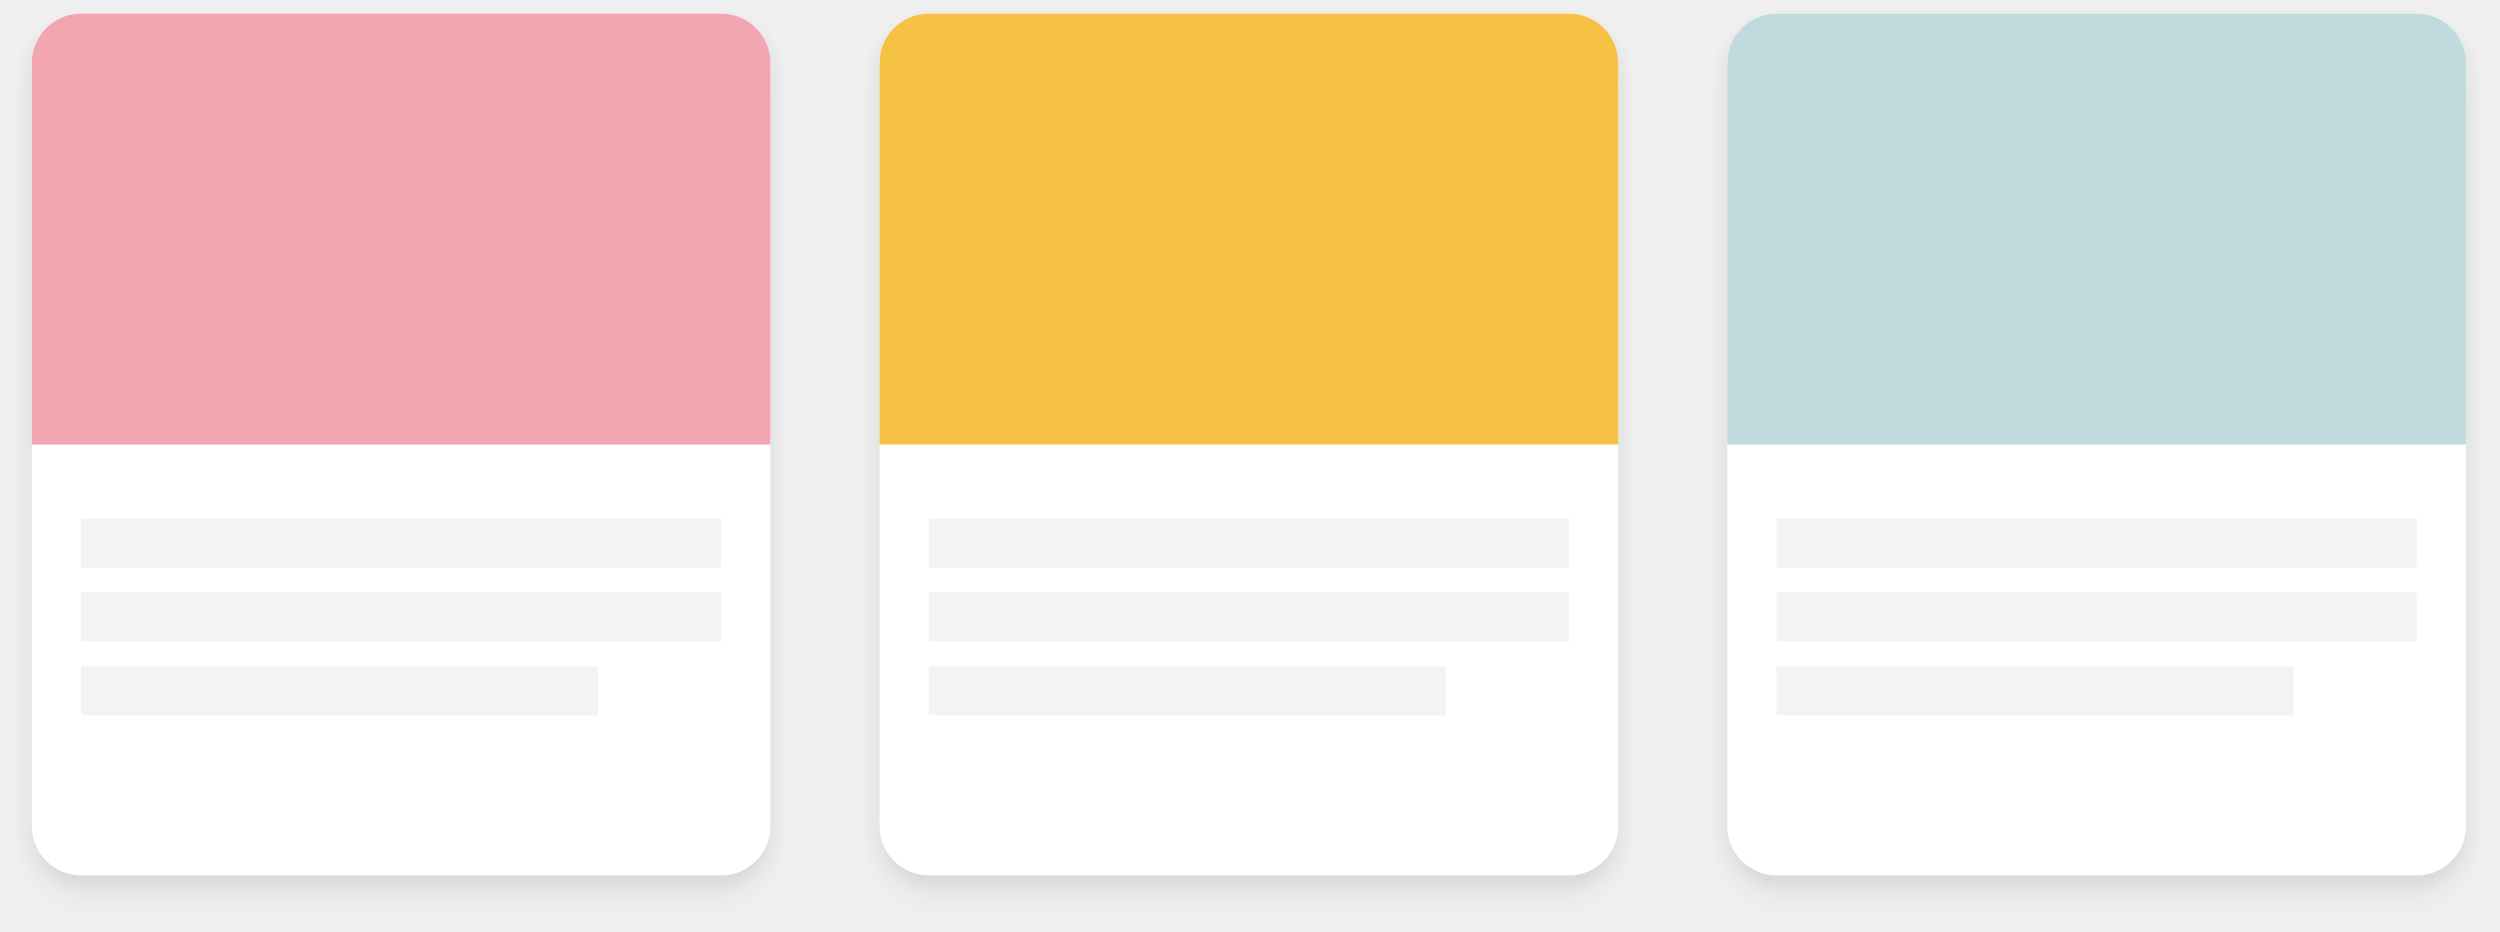
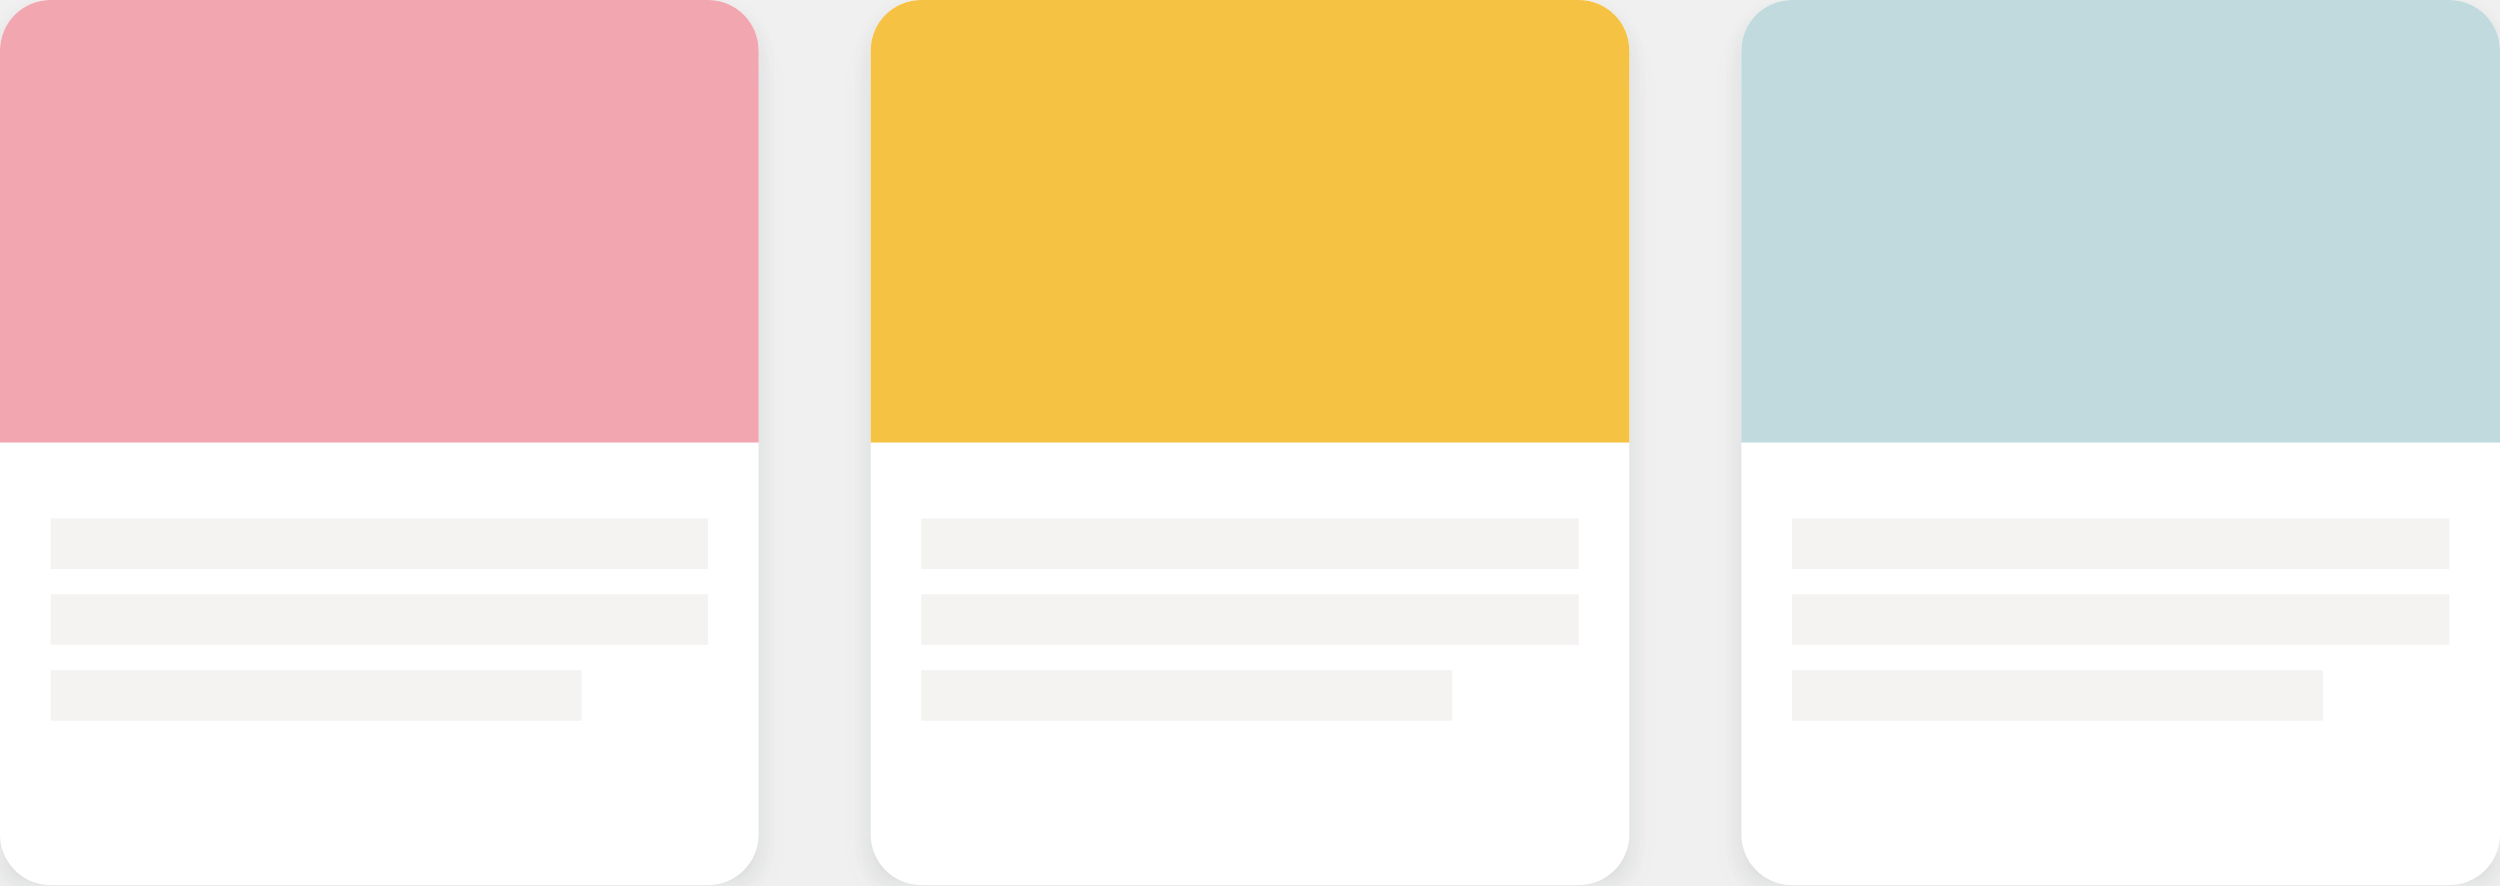
- <svg xmlns="http://www.w3.org/2000/svg" width="550" height="205" fill="none">
+ <svg xmlns="http://www.w3.org/2000/svg" fill="none" viewBox="7 3 535.5 189.58">
  <g filter="url(#a)">
    <g clip-path="url(#b)">
      <rect x="7" y="3" width="162.5" height="189.583" rx="10.833" fill="#fff" />
      <path d="M7 13.156C7 7.547 11.547 3 17.156 3h142.188c5.609 0 10.156 4.547 10.156 10.156v84.636H7V13.156Z" fill="#F2A6B0" />
-       <path fill="#F5F3F1" d="M17.836 114.042h140.833v10.833H17.836zM17.836 130.292h140.833v10.833H17.836zM17.836 146.542h113.75v10.833H17.836z" />
+       <path fill="#F5F3F1" d="M17.836 114.042h140.833v10.833H17.836zm0 16.25h140.833v10.833H17.836zm0 16.25h113.75v10.833H17.836z" />
    </g>
  </g>
  <g filter="url(#c)">
    <g clip-path="url(#d)">
      <rect x="193.5" y="3" width="162.5" height="189.583" rx="10.833" fill="#fff" />
      <path d="M193.5 13.156C193.5 7.547 198.047 3 203.656 3h142.188C351.453 3 356 7.547 356 13.156v84.636H193.5V13.156Z" fill="#F6C243" />
-       <path fill="#F5F3F1" d="M204.336 114.042h140.833v10.833H204.336zM204.336 130.292h140.833v10.833H204.336zM204.336 146.542h113.75v10.833h-113.75z" />
+       <path fill="#F5F3F1" d="M204.336 114.042h140.833v10.833H204.336zm0 16.25h140.833v10.833H204.336zm0 16.25h113.75v10.833h-113.75z" />
    </g>
  </g>
  <g filter="url(#e)">
    <g clip-path="url(#f)">
      <rect x="380" y="3" width="162.5" height="189.583" rx="10.833" fill="#fff" />
      <path d="M380 13.156C380 7.547 384.547 3 390.156 3h142.188c5.609 0 10.156 4.547 10.156 10.156v84.636H380V13.156Z" fill="#C1DADE" />
-       <path fill="#F5F3F1" d="M390.836 114.042h140.833v10.833H390.836zM390.836 130.292h140.833v10.833H390.836zM390.836 146.542h113.75v10.833h-113.75z" />
+       <path fill="#F5F3F1" d="M390.836 114.042h140.833v10.833H390.836zm0 16.25h140.833v10.833H390.836zm0 16.25h113.75v10.833h-113.75z" />
    </g>
  </g>
  <defs>
    <clipPath id="b">
      <rect x="7" y="3" width="162.5" height="189.583" rx="10.833" fill="#fff" />
    </clipPath>
    <clipPath id="d">
      <rect x="193.5" y="3" width="162.5" height="189.583" rx="10.833" fill="#fff" />
    </clipPath>
    <clipPath id="f">
      <rect x="380" y="3" width="162.5" height="189.583" rx="10.833" fill="#fff" />
    </clipPath>
    <filter id="a" x=".229" y=".292" width="176.042" height="204.479" filterUnits="userSpaceOnUse" color-interpolation-filters="sRGB">
      <feFlood flood-opacity="0" result="BackgroundImageFix" />
      <feColorMatrix in="SourceAlpha" values="0 0 0 0 0 0 0 0 0 0 0 0 0 0 0 0 0 0 127 0" result="hardAlpha" />
      <feOffset dy="2.708" />
      <feGaussianBlur stdDeviation="2.031" />
      <feColorMatrix values="0 0 0 0 0.106 0 0 0 0 0.137 0 0 0 0 0.141 0 0 0 0.04 0" />
      <feBlend in2="BackgroundImageFix" result="effect1_dropShadow_24_2880" />
      <feColorMatrix in="SourceAlpha" values="0 0 0 0 0 0 0 0 0 0 0 0 0 0 0 0 0 0 127 0" result="hardAlpha" />
      <feMorphology radius="1.354" in="SourceAlpha" result="effect2_dropShadow_24_2880" />
      <feOffset dy="5.417" />
      <feGaussianBlur stdDeviation="4.063" />
      <feColorMatrix values="0 0 0 0 0.106 0 0 0 0 0.137 0 0 0 0 0.141 0 0 0 0.06 0" />
      <feBlend in2="effect1_dropShadow_24_2880" result="effect2_dropShadow_24_2880" />
      <feColorMatrix in="SourceAlpha" values="0 0 0 0 0 0 0 0 0 0 0 0 0 0 0 0 0 0 127 0" result="hardAlpha" />
      <feOffset dy="1.354" />
      <feGaussianBlur stdDeviation="2.031" />
      <feColorMatrix values="0 0 0 0 0.106 0 0 0 0 0.137 0 0 0 0 0.141 0 0 0 0.04 0" />
      <feBlend in2="effect2_dropShadow_24_2880" result="effect3_dropShadow_24_2880" />
      <feBlend in="SourceGraphic" in2="effect3_dropShadow_24_2880" result="shape" />
    </filter>
    <filter id="c" x="186.729" y=".292" width="176.042" height="204.479" filterUnits="userSpaceOnUse" color-interpolation-filters="sRGB">
      <feFlood flood-opacity="0" result="BackgroundImageFix" />
      <feColorMatrix in="SourceAlpha" values="0 0 0 0 0 0 0 0 0 0 0 0 0 0 0 0 0 0 127 0" result="hardAlpha" />
      <feOffset dy="2.708" />
      <feGaussianBlur stdDeviation="2.031" />
      <feColorMatrix values="0 0 0 0 0.106 0 0 0 0 0.137 0 0 0 0 0.141 0 0 0 0.04 0" />
      <feBlend in2="BackgroundImageFix" result="effect1_dropShadow_24_2880" />
      <feColorMatrix in="SourceAlpha" values="0 0 0 0 0 0 0 0 0 0 0 0 0 0 0 0 0 0 127 0" result="hardAlpha" />
      <feMorphology radius="1.354" in="SourceAlpha" result="effect2_dropShadow_24_2880" />
      <feOffset dy="5.417" />
      <feGaussianBlur stdDeviation="4.063" />
      <feColorMatrix values="0 0 0 0 0.106 0 0 0 0 0.137 0 0 0 0 0.141 0 0 0 0.06 0" />
      <feBlend in2="effect1_dropShadow_24_2880" result="effect2_dropShadow_24_2880" />
      <feColorMatrix in="SourceAlpha" values="0 0 0 0 0 0 0 0 0 0 0 0 0 0 0 0 0 0 127 0" result="hardAlpha" />
      <feOffset dy="1.354" />
      <feGaussianBlur stdDeviation="2.031" />
      <feColorMatrix values="0 0 0 0 0.106 0 0 0 0 0.137 0 0 0 0 0.141 0 0 0 0.04 0" />
      <feBlend in2="effect2_dropShadow_24_2880" result="effect3_dropShadow_24_2880" />
      <feBlend in="SourceGraphic" in2="effect3_dropShadow_24_2880" result="shape" />
    </filter>
    <filter id="e" x="373.229" y=".292" width="176.042" height="204.479" filterUnits="userSpaceOnUse" color-interpolation-filters="sRGB">
      <feFlood flood-opacity="0" result="BackgroundImageFix" />
      <feColorMatrix in="SourceAlpha" values="0 0 0 0 0 0 0 0 0 0 0 0 0 0 0 0 0 0 127 0" result="hardAlpha" />
      <feOffset dy="2.708" />
      <feGaussianBlur stdDeviation="2.031" />
      <feColorMatrix values="0 0 0 0 0.106 0 0 0 0 0.137 0 0 0 0 0.141 0 0 0 0.04 0" />
      <feBlend in2="BackgroundImageFix" result="effect1_dropShadow_24_2880" />
      <feColorMatrix in="SourceAlpha" values="0 0 0 0 0 0 0 0 0 0 0 0 0 0 0 0 0 0 127 0" result="hardAlpha" />
      <feMorphology radius="1.354" in="SourceAlpha" result="effect2_dropShadow_24_2880" />
      <feOffset dy="5.417" />
      <feGaussianBlur stdDeviation="4.063" />
      <feColorMatrix values="0 0 0 0 0.106 0 0 0 0 0.137 0 0 0 0 0.141 0 0 0 0.06 0" />
      <feBlend in2="effect1_dropShadow_24_2880" result="effect2_dropShadow_24_2880" />
      <feColorMatrix in="SourceAlpha" values="0 0 0 0 0 0 0 0 0 0 0 0 0 0 0 0 0 0 127 0" result="hardAlpha" />
      <feOffset dy="1.354" />
      <feGaussianBlur stdDeviation="2.031" />
      <feColorMatrix values="0 0 0 0 0.106 0 0 0 0 0.137 0 0 0 0 0.141 0 0 0 0.04 0" />
      <feBlend in2="effect2_dropShadow_24_2880" result="effect3_dropShadow_24_2880" />
      <feBlend in="SourceGraphic" in2="effect3_dropShadow_24_2880" result="shape" />
    </filter>
  </defs>
</svg>
